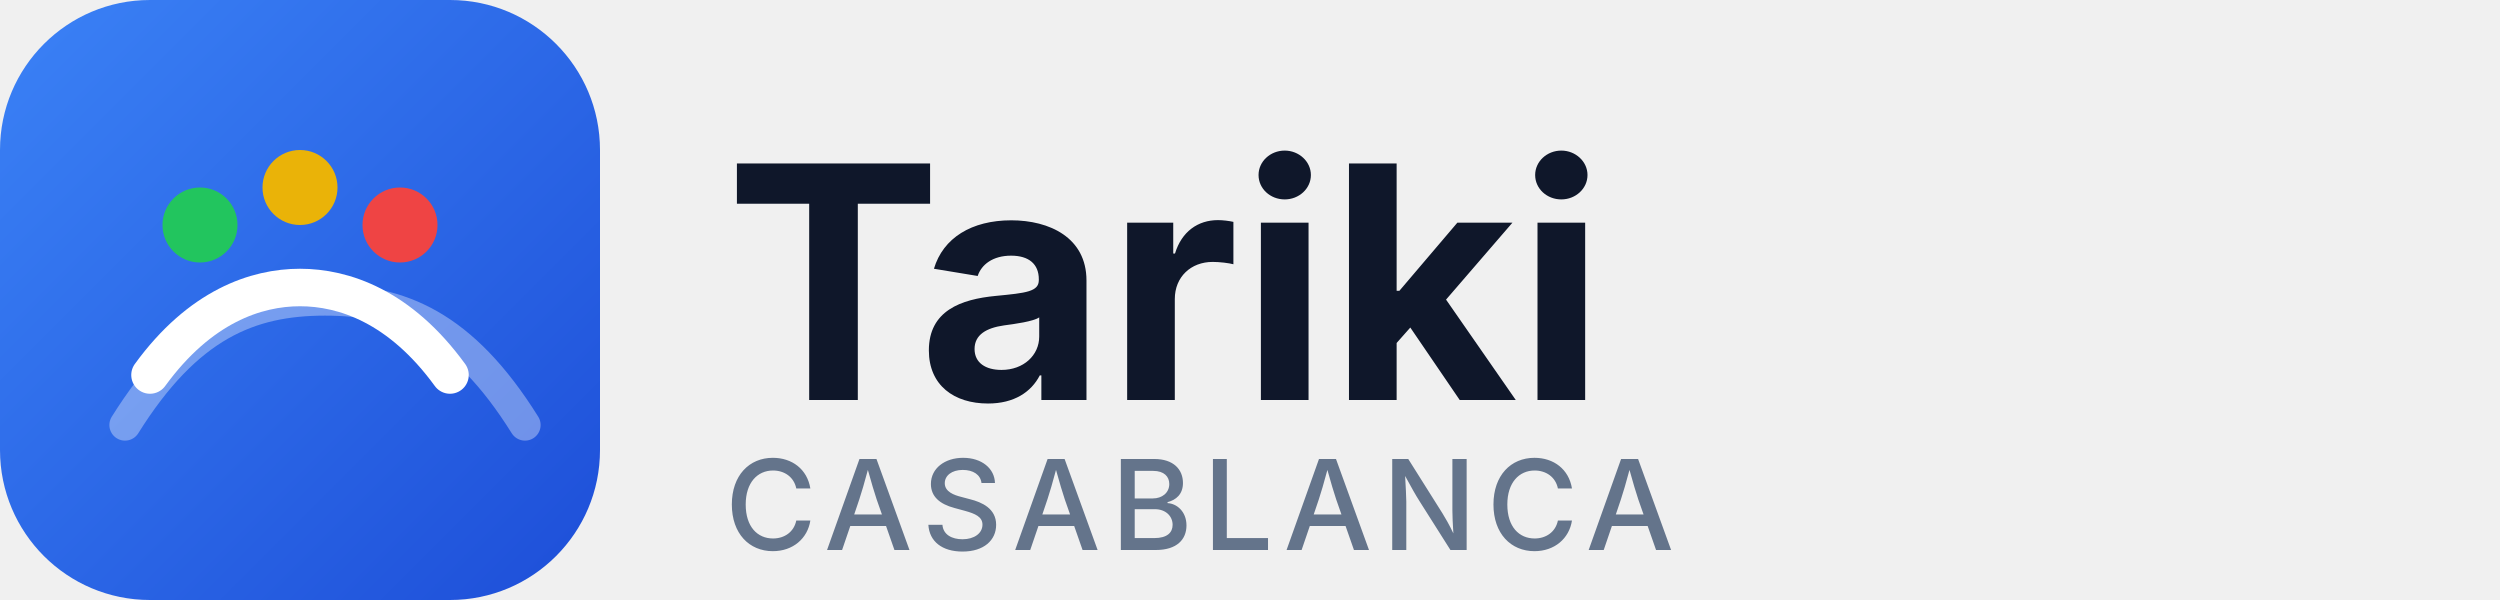
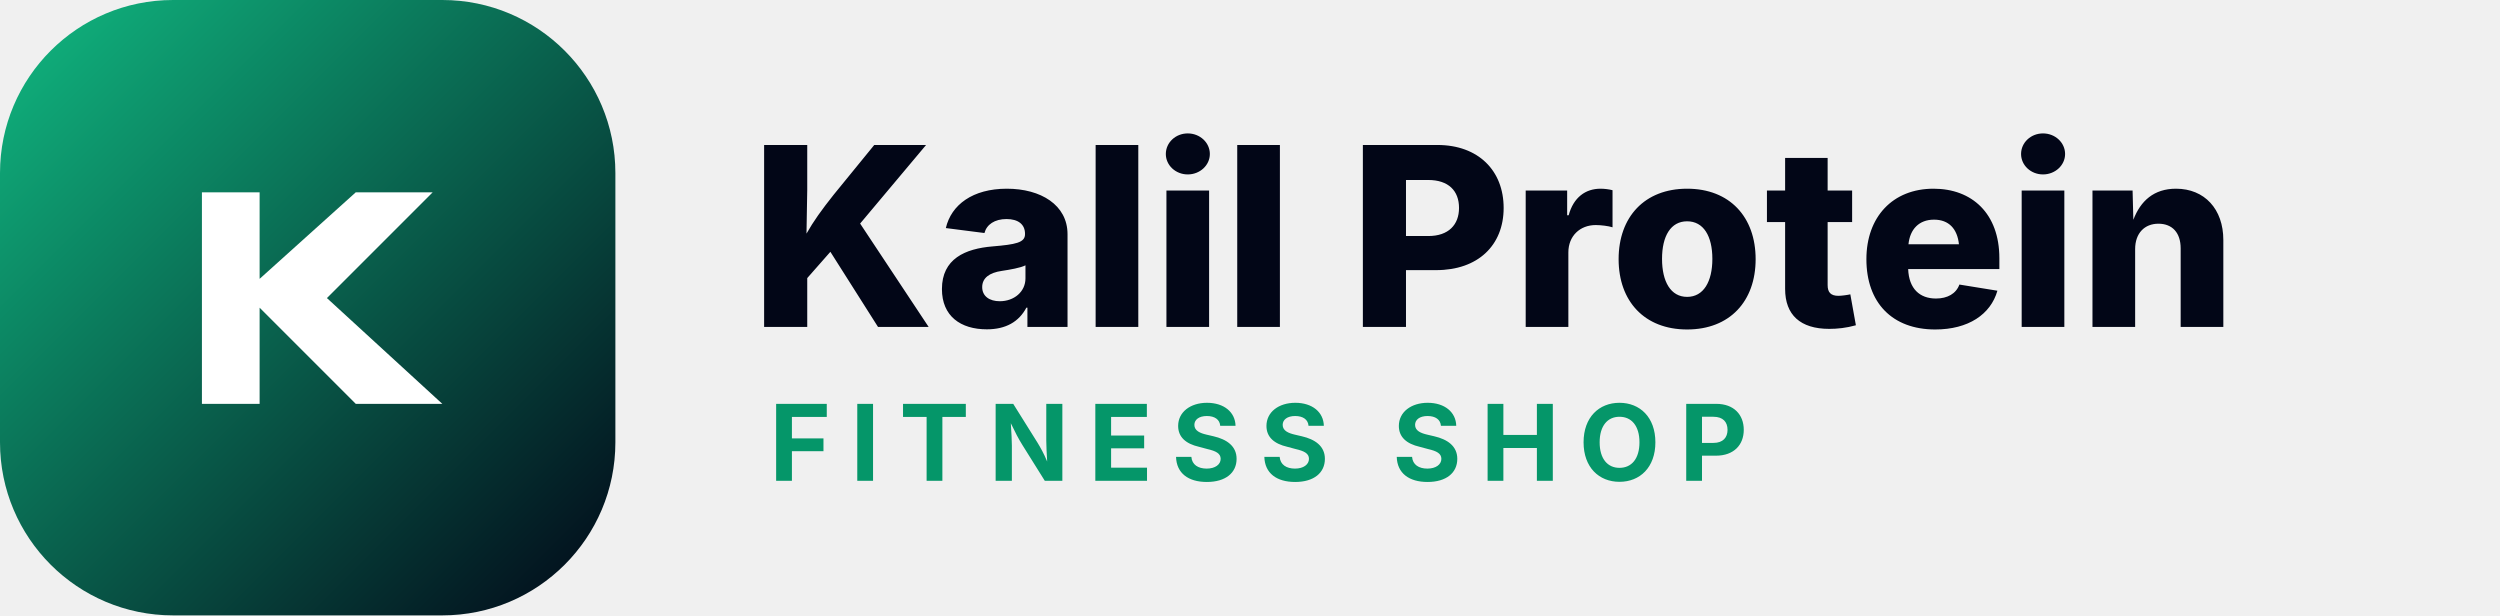
- <svg xmlns="http://www.w3.org/2000/svg" viewBox="0 0 200 48" fill="none">
+ <svg xmlns="http://www.w3.org/2000/svg" viewBox="0 0 260 64" fill="none">
  <defs>
-     <linearGradient id="g" x1="0" y1="0" x2="48" y2="48" gradientUnits="userSpaceOnUse">
-       <stop stop-color="#3b82f6" />
-       <stop offset="1" stop-color="#1d4ed8" />
+     <linearGradient id="bg" x1="0" y1="0" x2="64" y2="64" gradientUnits="userSpaceOnUse">
+       <stop stop-color="#10b981" />
+       <stop offset="1" stop-color="#020617" />
    </linearGradient>
  </defs>
-   <rect width="48" height="48" rx="12" fill="url(#g)" />
-   <path d="M10 34c5-8 10-10 16-10s11 2 16 10" stroke="white" stroke-width="2.5" stroke-linecap="round" fill="none" opacity="0.35" />
-   <path d="M12 30c4-5.5 8.5-7 12-7s8 1.5 12 7" stroke="white" stroke-width="3" stroke-linecap="round" fill="none" />
-   <circle cx="16" cy="18" r="3" fill="#22c55e" />
-   <circle cx="24" cy="15" r="3" fill="#eab308" />
-   <circle cx="32" cy="18" r="3" fill="#ef4444" />
-   <text x="58" y="32" font-family="Inter, system-ui, sans-serif" font-size="26" font-weight="700" fill="#0f172a">Tariki</text>
-   <text x="58" y="44" font-family="Inter, system-ui, sans-serif" font-size="10" font-weight="500" fill="#64748b" letter-spacing="0.08em">CASABLANCA</text>
+   <rect width="64" height="64" rx="18" fill="url(#bg)" />
+   <path d="M21 42V20h6v9l10-9h8L34 31l12 11h-9l-10-10v10h-6Z" fill="#ffffff" />
+   <text x="78" y="34" font-family="Inter, system-ui, sans-serif" font-size="26" font-weight="800" fill="#020617">Kalil Protein</text>
+   <text x="80" y="50" font-family="Inter, system-ui, sans-serif" font-size="11" font-weight="700" fill="#059669" letter-spacing="0.18em">FITNESS SHOP</text>
</svg>
